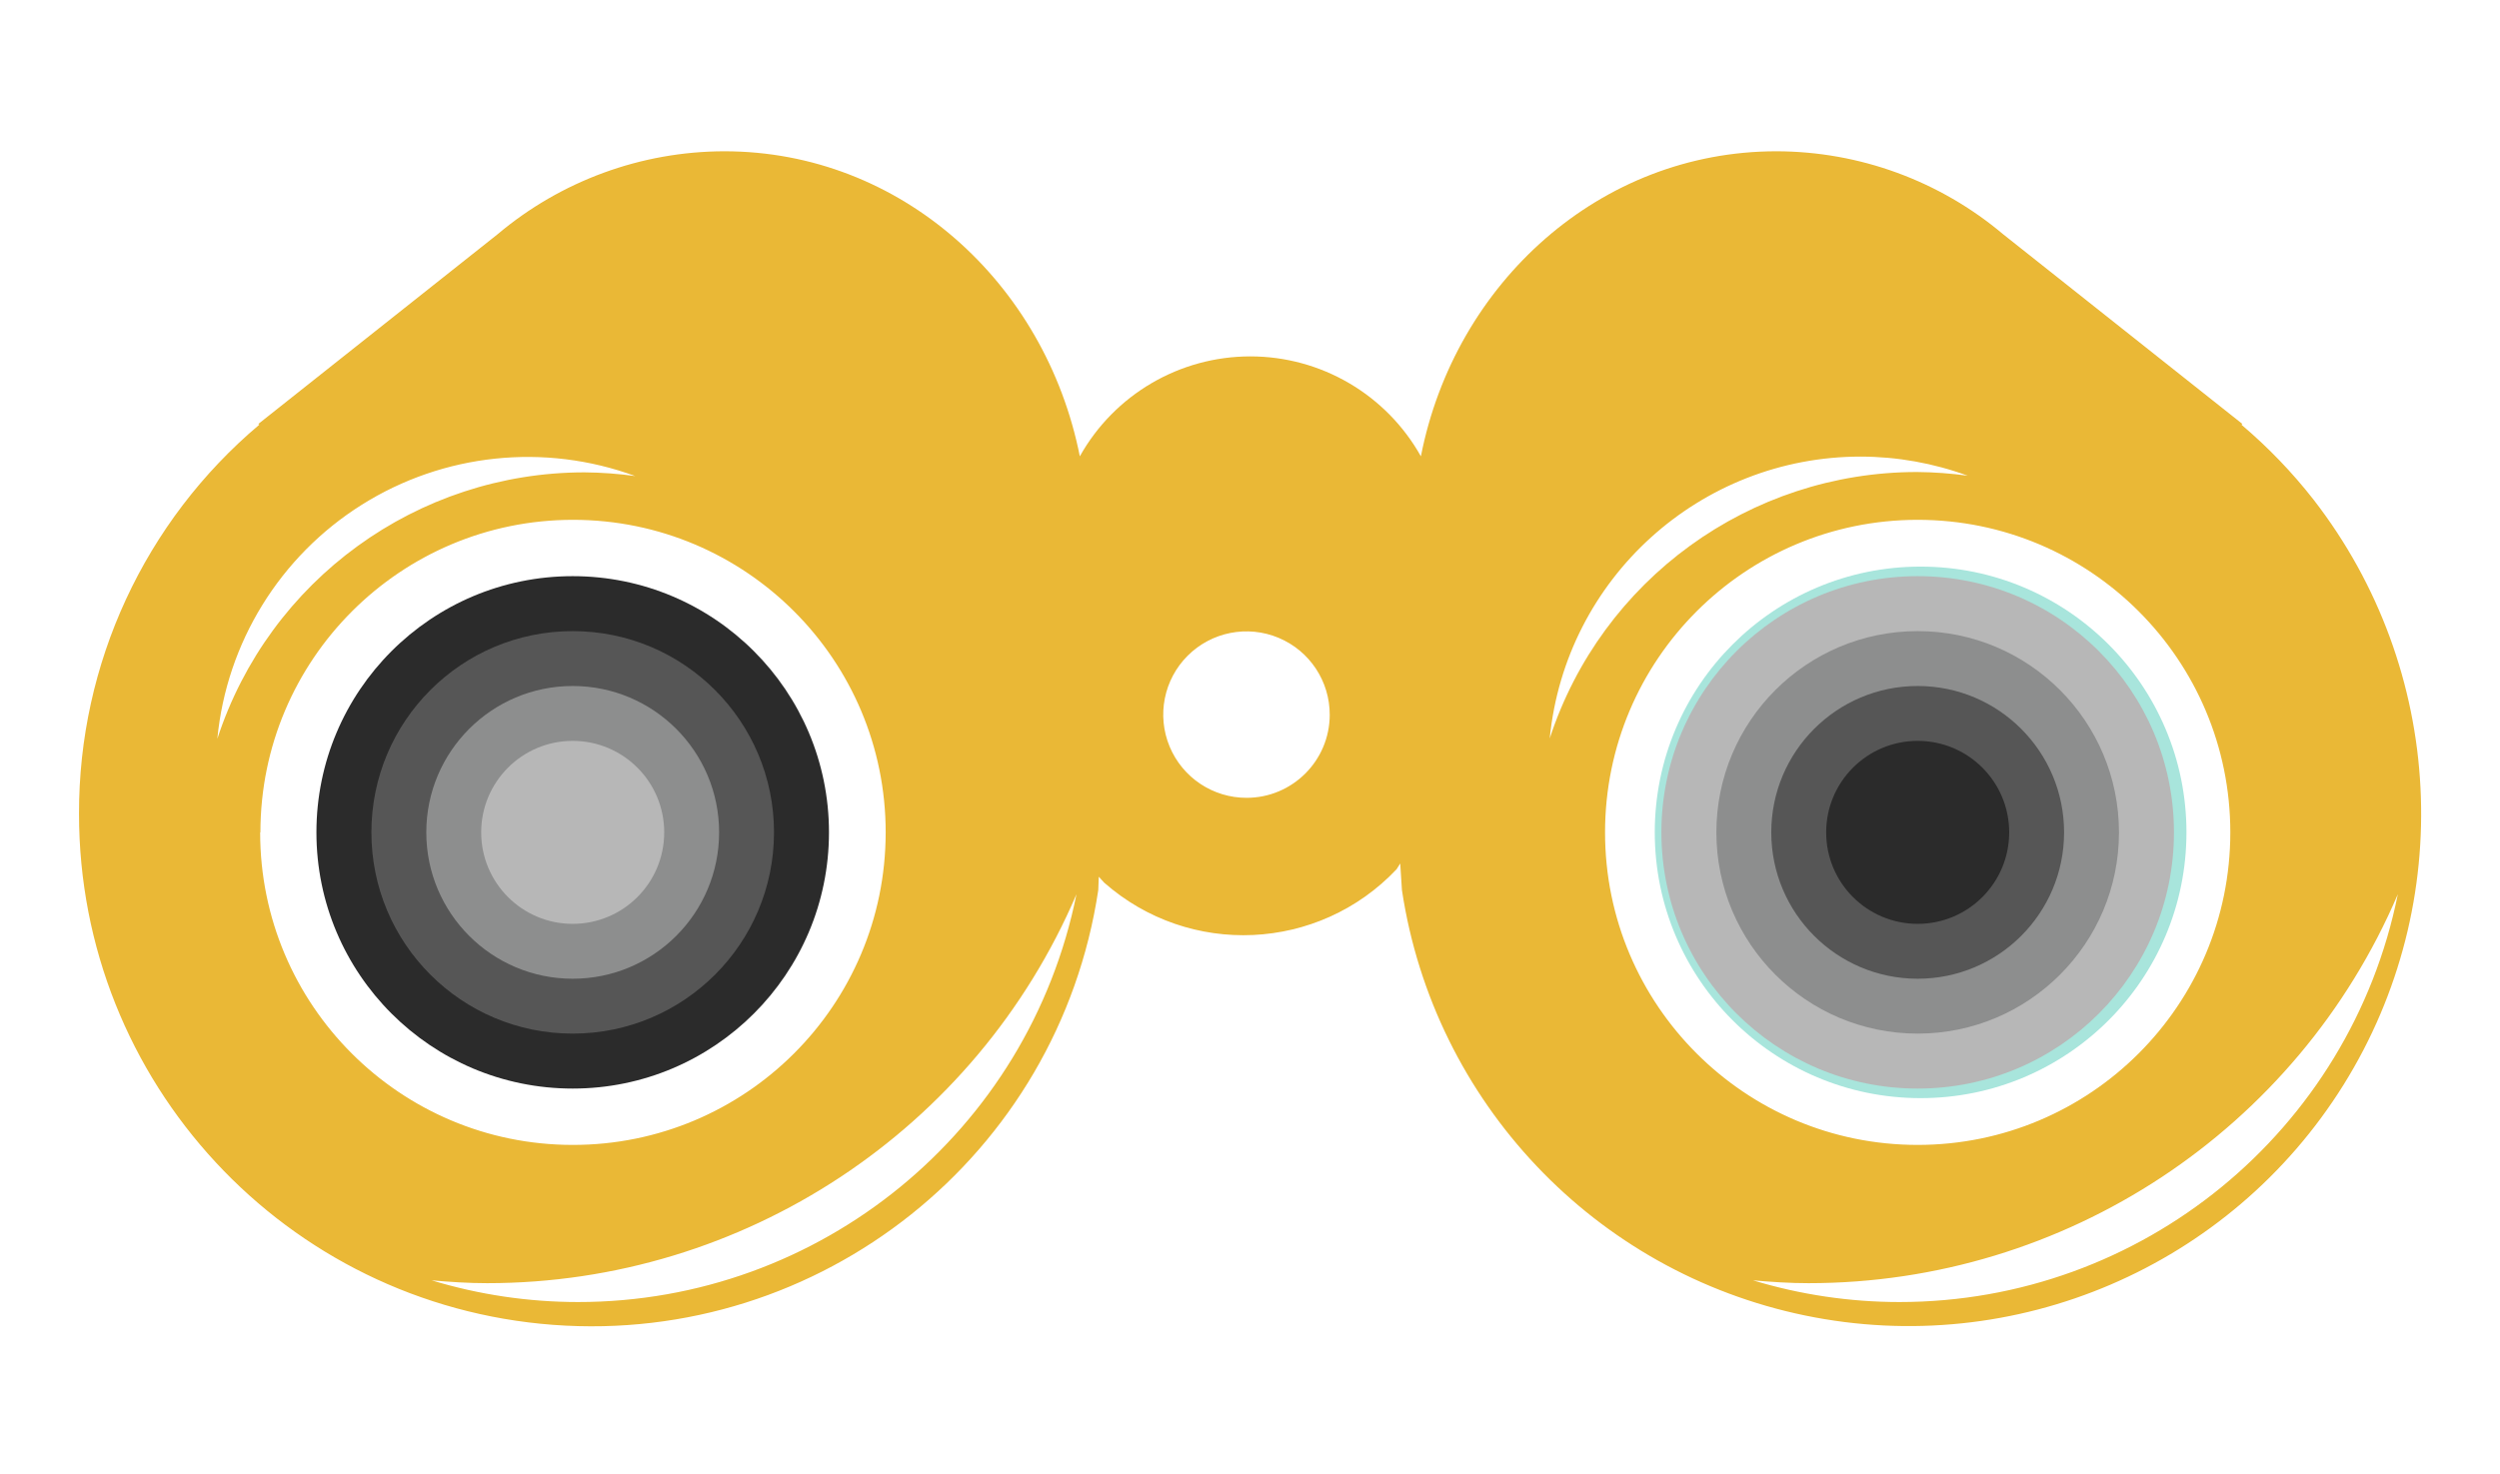
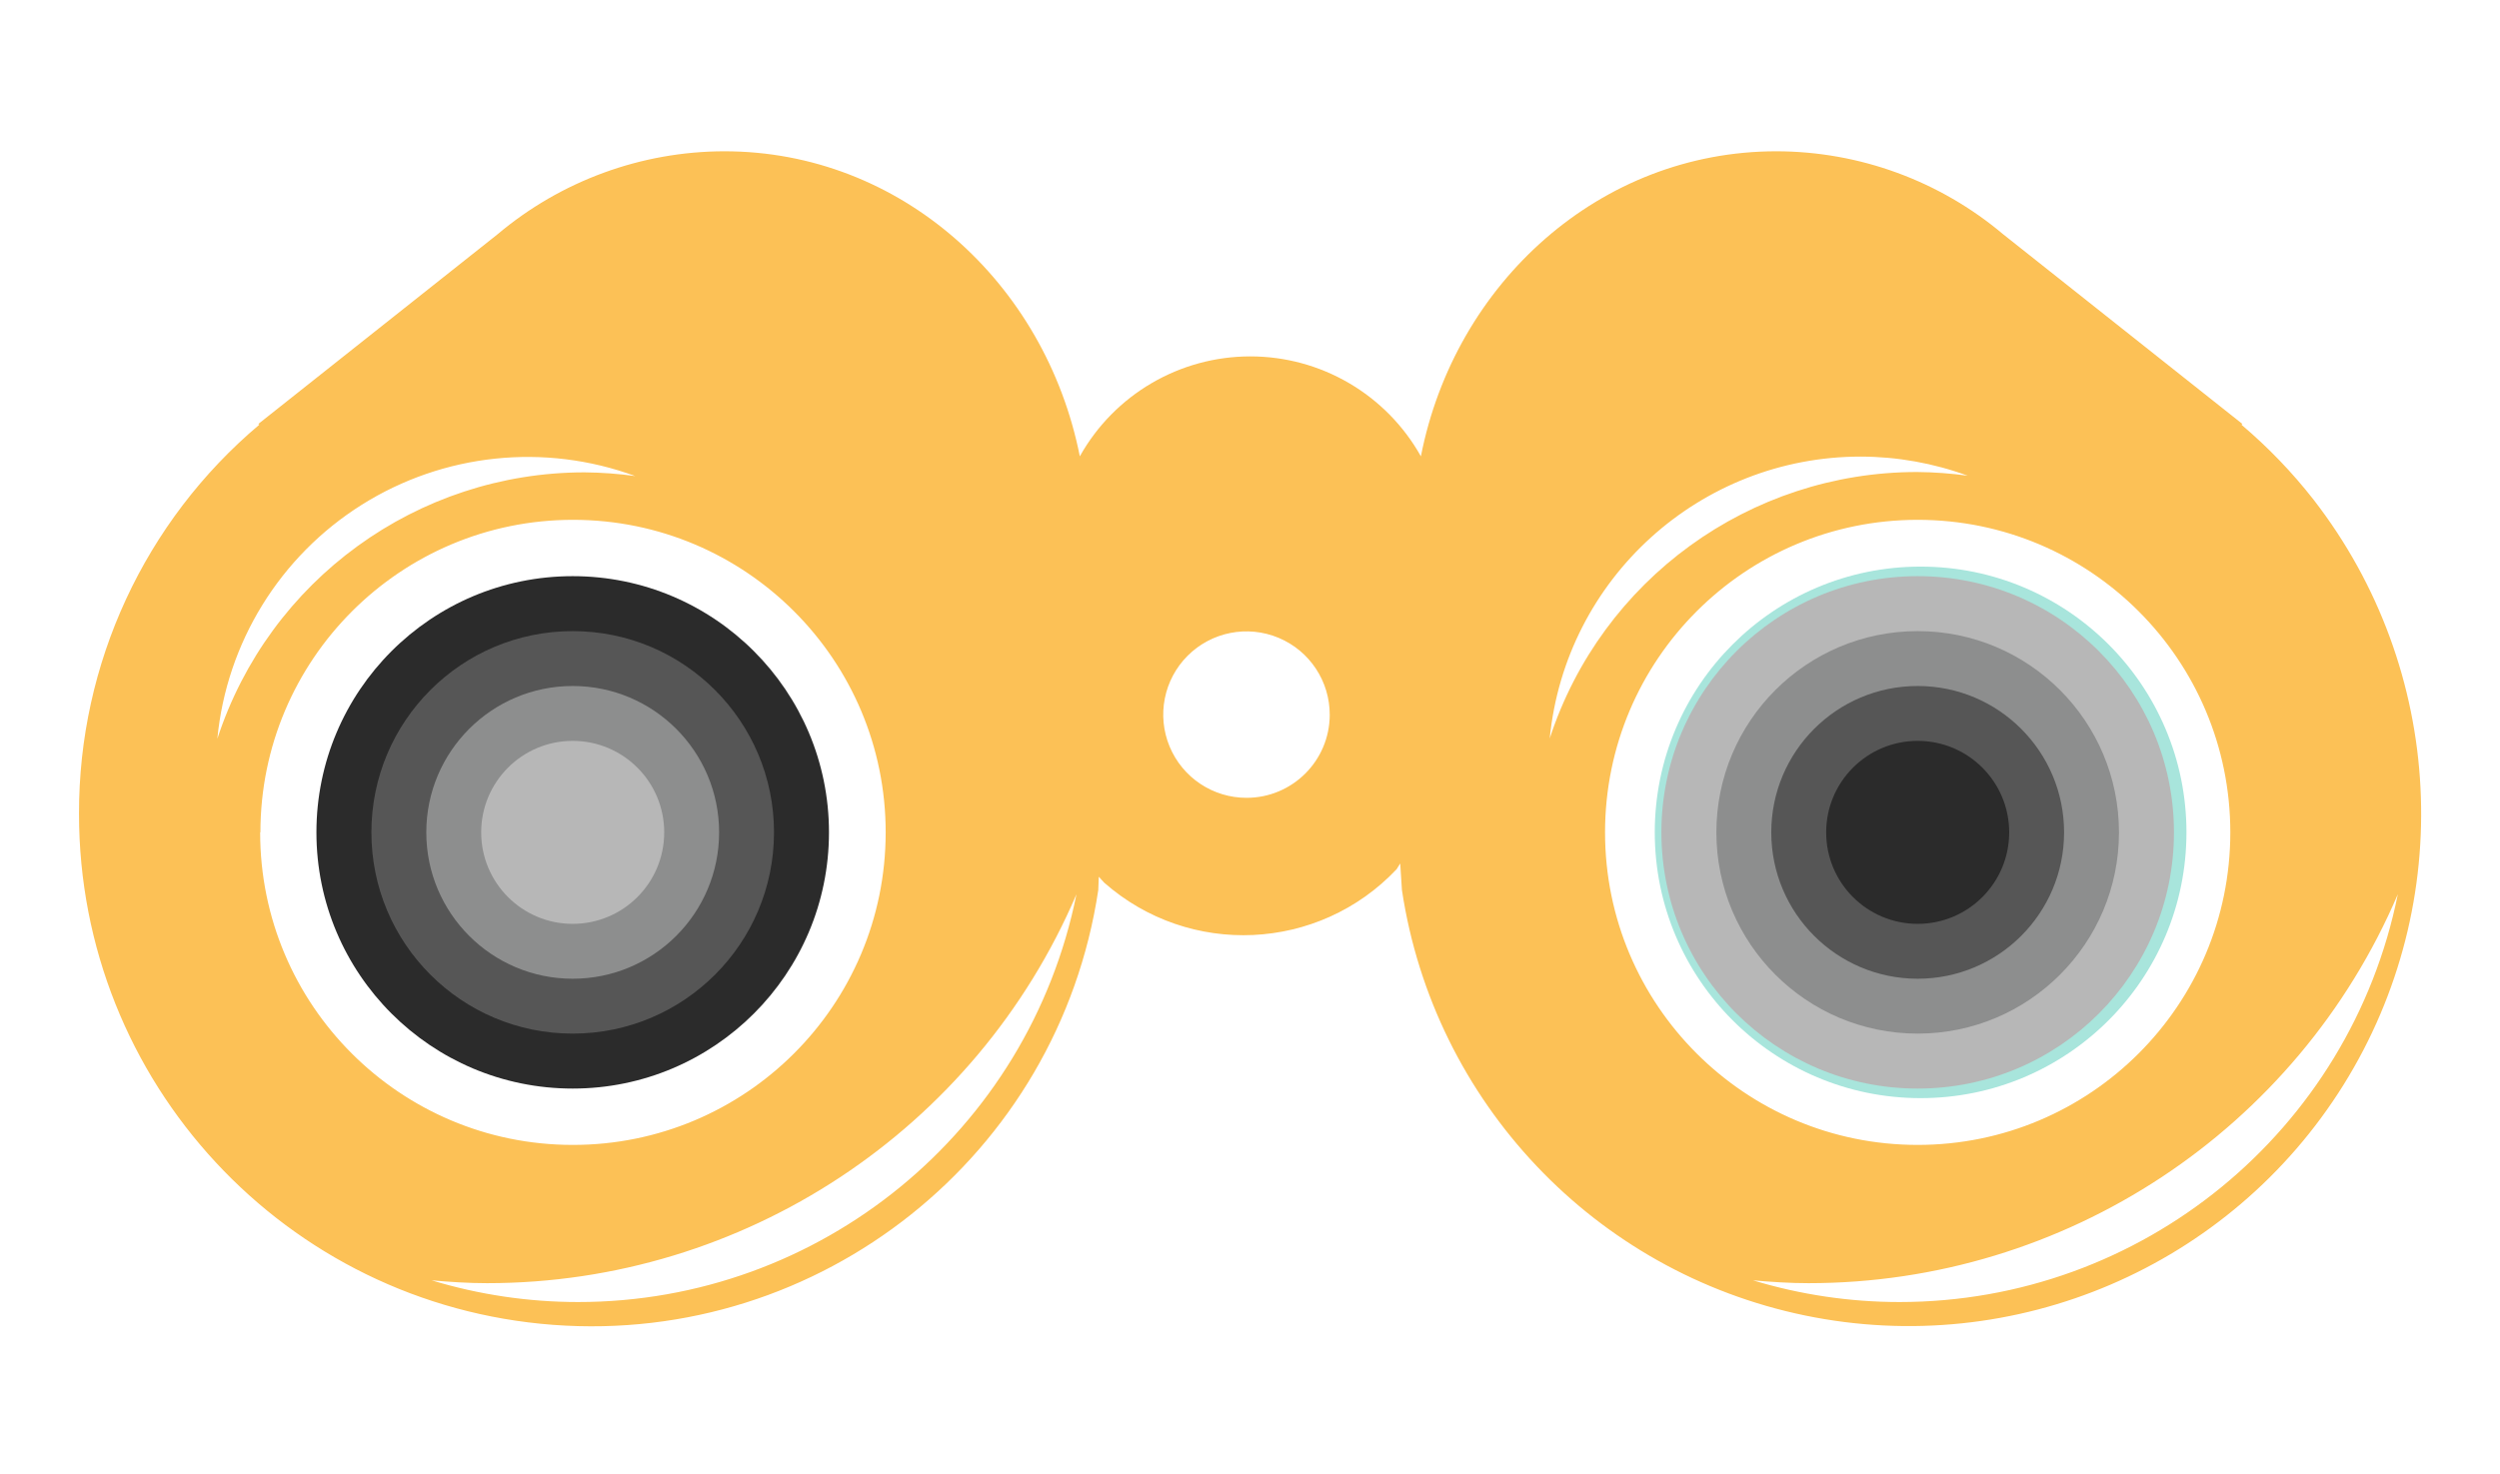
<svg xmlns="http://www.w3.org/2000/svg" id="Layer_1" data-name="Layer 1" viewBox="0 0 290 171">
  <defs>
-     <style>.cls-1{fill:#a8e5dc;}.cls-2{fill:#4dc7bc;}.cls-3{fill:#218e81;}.cls-4{fill:#b7b7b7;}.cls-5{fill:#8d8e8e;}.cls-6{fill:#565656;}.cls-7{fill:#2b2b2b;}.cls-8{fill:#eab836;}</style>
+     <style>.cls-1{fill:#a8e5dc;}.cls-2{fill:#4dc7bc;}.cls-3{fill:#218e81;}.cls-4{fill:#b7b7b7;}.cls-5{fill:#8d8e8e;}.cls-6{fill:#565656;}.cls-7{fill:#2b2b2b;}.cls-8{fill:#fcc156;}</style>
  </defs>
  <circle class="cls-1" cx="222.88" cy="96.62" r="30.85" />
  <circle class="cls-2" cx="222.88" cy="96.62" r="23.32" />
  <circle class="cls-3" cx="222.88" cy="96.62" r="16.02" />
  <circle class="cls-4" cx="222.54" cy="96.62" r="29.74" />
  <circle class="cls-5" cx="222.54" cy="96.62" r="23.36" />
  <circle class="cls-6" cx="222.54" cy="96.62" r="16.99" />
  <circle class="cls-7" cx="222.54" cy="96.62" r="10.62" />
  <circle class="cls-7" cx="66.46" cy="96.62" r="29.74" />
  <circle class="cls-6" cx="66.46" cy="96.62" r="23.36" />
  <circle class="cls-5" cx="66.46" cy="96.62" r="16.99" />
  <circle class="cls-4" cx="66.46" cy="96.62" r="10.62" />
  <path class="cls-8" d="M268.48,58a58.86,58.86,0,0,0-8.37-8.7l.11-.09-27.74-22h0a40.94,40.94,0,0,0-26.33-9.65c-20.45,0-37.31,15.24-41.26,35.41a22.68,22.68,0,0,0-39.58,0c-4-20.17-20.81-35.41-41.26-35.41a40.94,40.94,0,0,0-26.33,9.65h0l-27.74,22,.11.09A58.89,58.89,0,0,0,9.17,94.45a59.47,59.47,0,0,0,118.28,8.87l.06-1.55.63.69a24.45,24.45,0,0,0,33.93-1.56l.42-.67.2,3.09A59.47,59.47,0,1,0,268.48,58ZM25.22,85.76a36.19,36.19,0,0,1,48.5-30.5,45.74,45.74,0,0,0-5.89-.43A44.84,44.84,0,0,0,25.22,85.76Zm5,10.86A36.28,36.28,0,1,1,66.46,132.9,36.27,36.27,0,0,1,30.19,96.62Zm36.87,54.52a58.63,58.63,0,0,1-17-2.52c2.13.19,4.27.33,6.45.33a74.37,74.37,0,0,0,68.38-45.15A59,59,0,0,1,67.06,151.14Zm77.59-58.53A9.66,9.66,0,1,1,154.31,83,9.65,9.65,0,0,1,144.65,92.61ZM215.94,53a36.25,36.25,0,0,1,12.41,2.22,45.74,45.74,0,0,0-5.89-.43,44.85,44.85,0,0,0-42.62,30.93A36.27,36.27,0,0,1,215.94,53ZM186.26,96.62a36.28,36.28,0,1,1,36.28,36.28A36.27,36.27,0,0,1,186.26,96.62Zm34.17,54.52a58.69,58.69,0,0,1-17-2.52c2.13.19,4.28.33,6.45.33a74.36,74.36,0,0,0,68.38-45.15A59,59,0,0,1,220.43,151.14Z" />
</svg>
